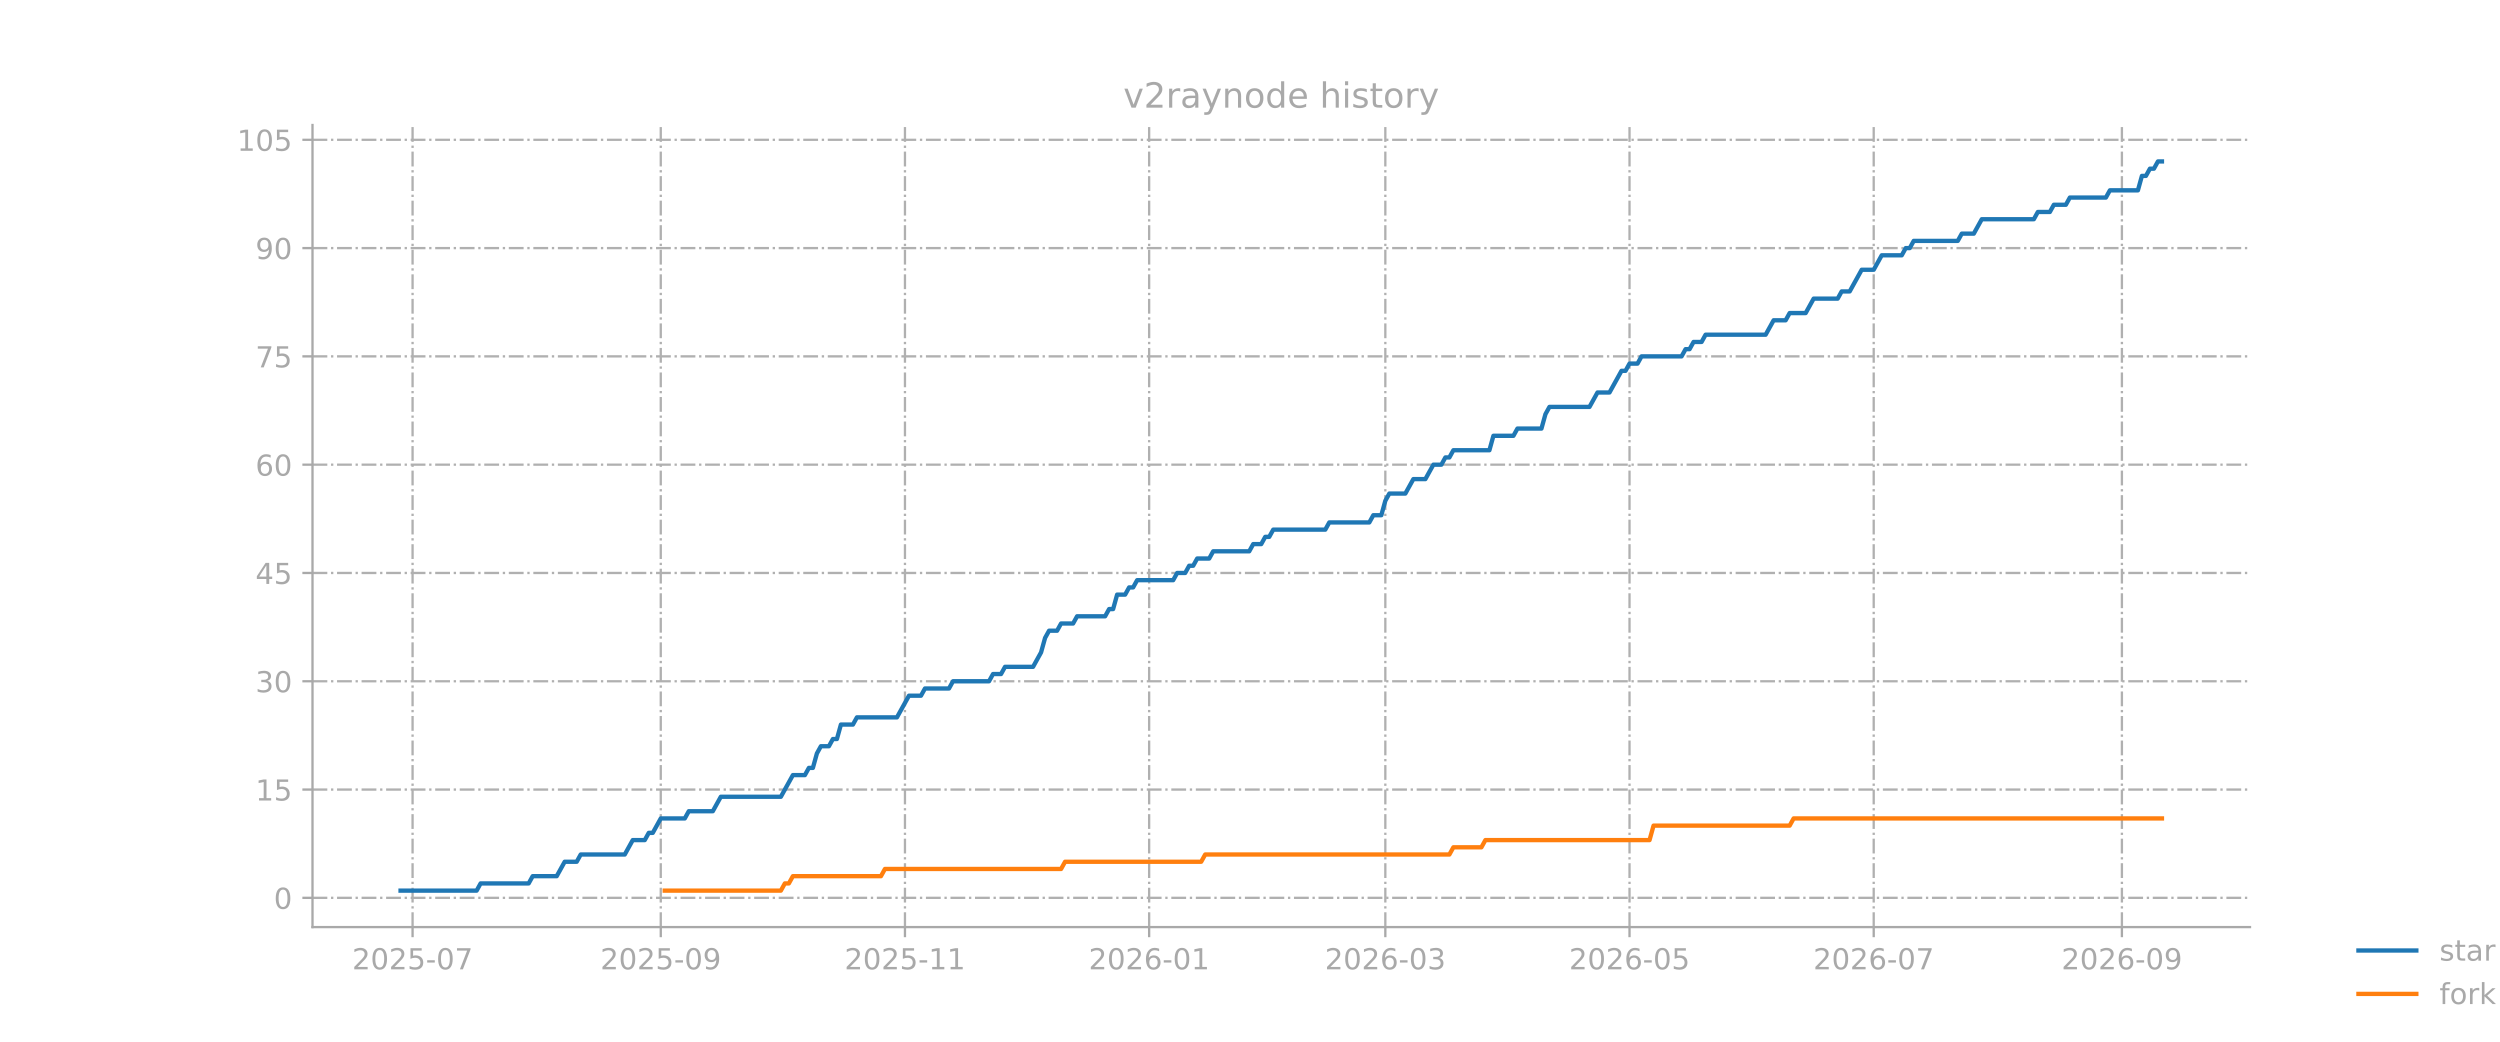
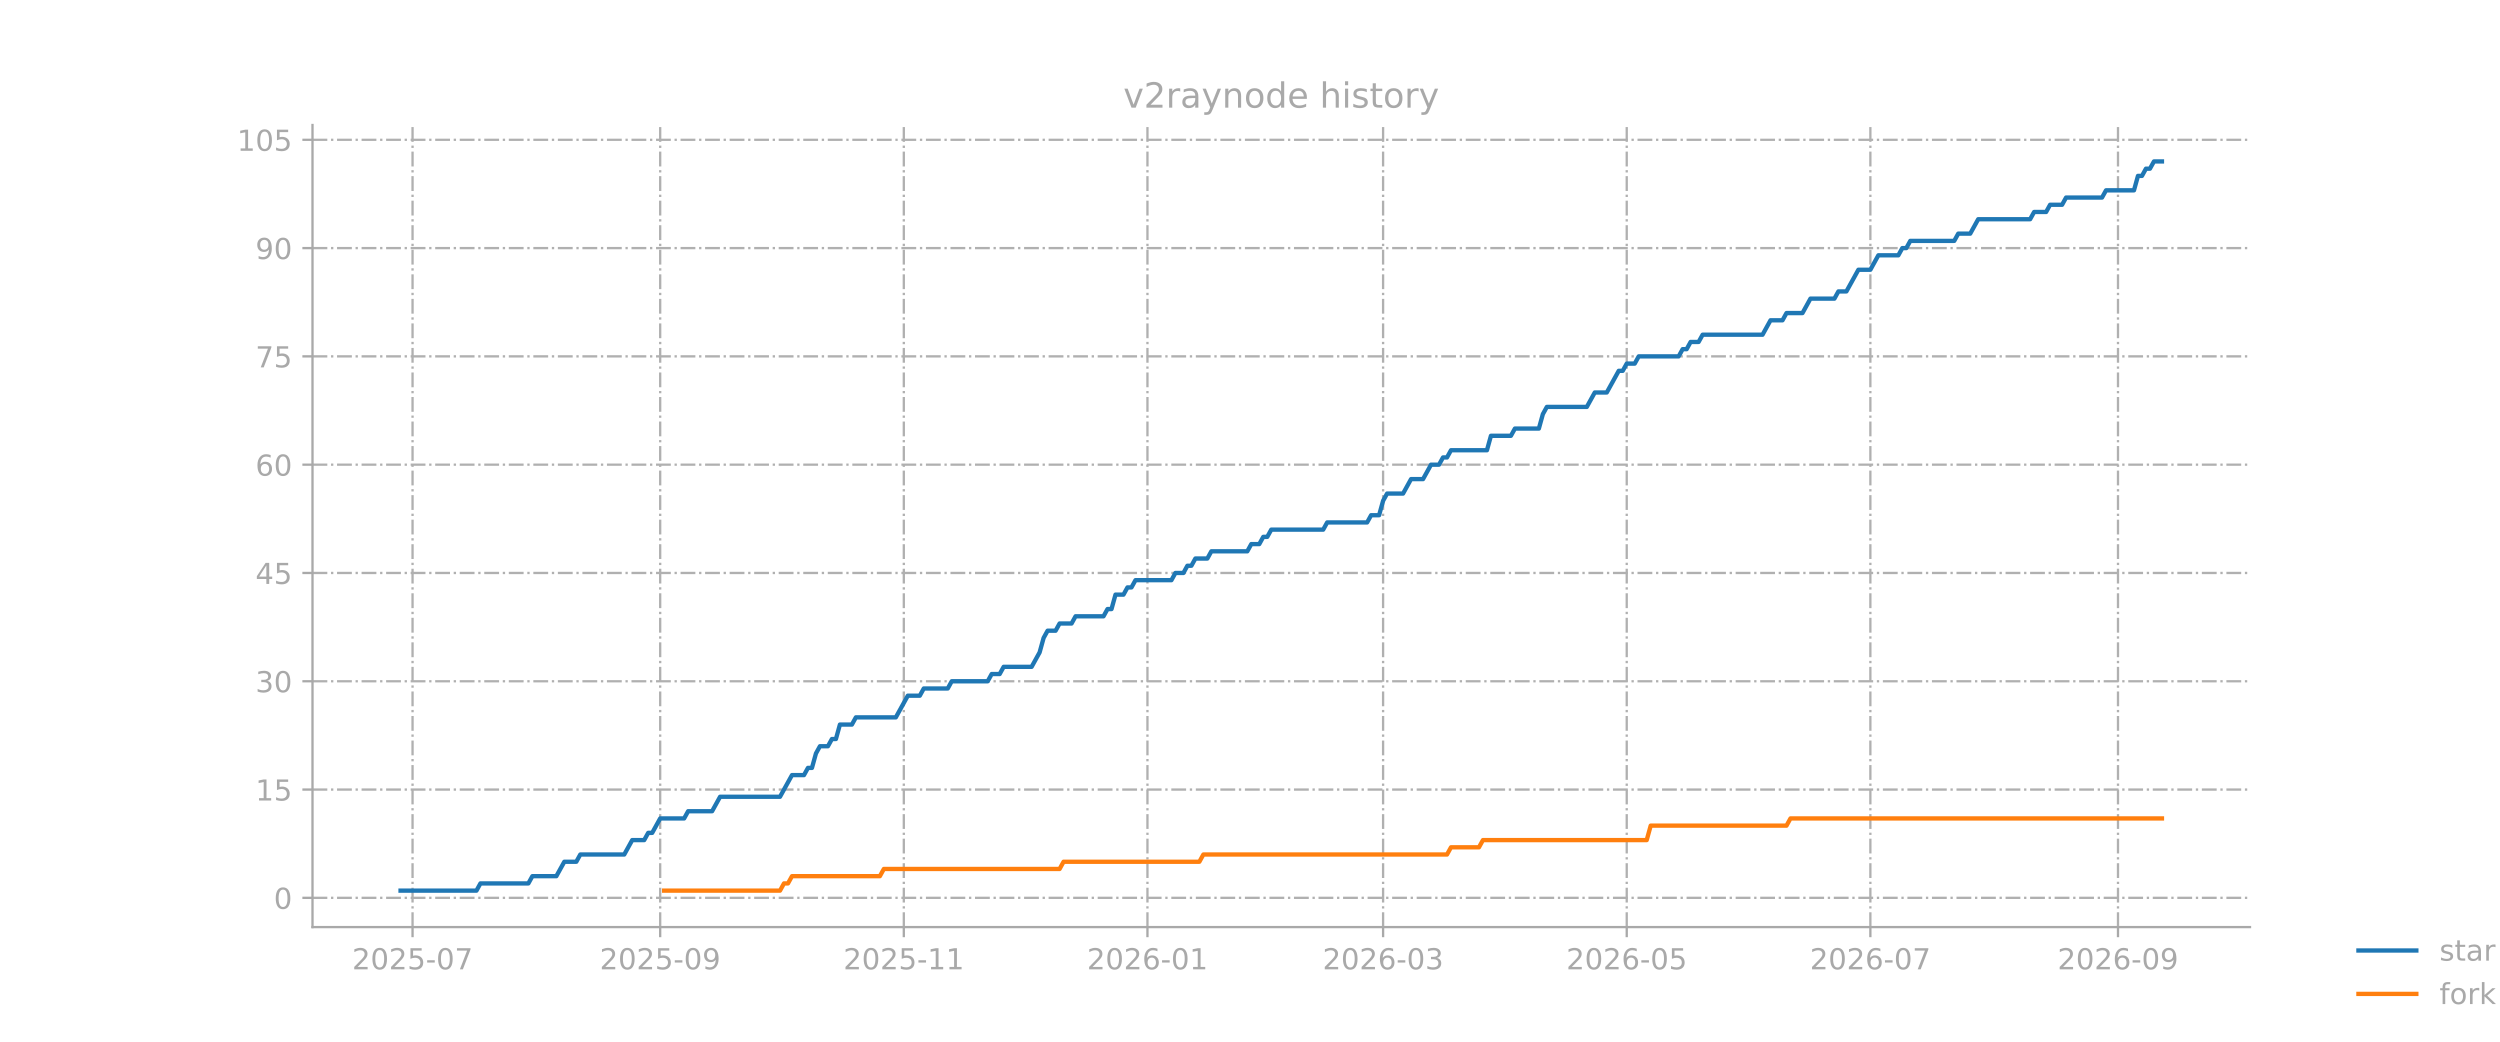
<svg xmlns="http://www.w3.org/2000/svg" xmlns:xlink="http://www.w3.org/1999/xlink" width="864pt" height="360pt" viewBox="0 0 864 360" version="1.1">
  <defs>
    <style type="text/css">*{stroke-linejoin: round; stroke-linecap: butt}</style>
  </defs>
  <g id="figure_1">
    <g id="patch_1">
      <path d="M 0 360  L 864 360  L 864 0  L 0 0  L 0 360  z " style="fill: none; opacity: 0" />
    </g>
    <g id="axes_1">
      <g id="patch_2">
        <path d="M 108 320.4  L 777.6 320.4  L 777.6 43.2  L 108 43.2  L 108 320.4  z " style="fill: none; opacity: 0" />
      </g>
      <g id="matplotlib.axis_1">
        <g id="xtick_1">
          <g id="line2d_1">
-             <path d="M 142.587 320.4  L 142.587 43.2  " clip-path="url(#pc10b653c17)" style="fill: none; stroke-dasharray: 5.12,1.28,0.8,1.28; stroke-dashoffset: 0; stroke: #b0b0b0; stroke-width: 0.8" />
+             <path d="M 142.577 320.4  L 142.577 43.2  " clip-path="url(#p6c5c23b898)" style="fill: none; stroke-dasharray: 5.12,1.28,0.8,1.28; stroke-dashoffset: 0; stroke: #b0b0b0; stroke-width: 0.8" />
          </g>
          <g id="line2d_2">
            <defs>
-               <path id="mf5ad385bb0" d="M 0 0  L 0 3.5  " style="stroke: #a9a9a9; stroke-width: 0.8" />
+               <path id="m74e8296908" d="M 0 0  L 0 3.5  " style="stroke: #a9a9a9; stroke-width: 0.8" />
            </defs>
            <g>
-               <use xlink:href="#mf5ad385bb0" x="142.587" y="320.4" style="fill: #a9a9a9; stroke: #a9a9a9; stroke-width: 0.8" />
+               <use xlink:href="#m74e8296908" x="142.577" y="320.4" style="fill: #a9a9a9; stroke: #a9a9a9; stroke-width: 0.8" />
            </g>
          </g>
          <g id="text_1">
-             <g style="fill: #a9a9a9" transform="translate(121.6954 334.9977) scale(0.1 -0.1)">
+             <g style="fill: #a9a9a9" transform="translate(121.686 334.9977) scale(0.1 -0.1)">
              <defs>
                <path id="DejaVuSans-15" d="M 1228 531  L 3431 531  L 3431 0  L 469 0  L 469 531  Q 828 903 1448 1529  Q 2069 2156 2228 2338  Q 2531 2678 2651 2914  Q 2772 3150 2772 3378  Q 2772 3750 2511 3984  Q 2250 4219 1831 4219  Q 1534 4219 1204 4116  Q 875 4013 500 3803  L 500 4441  Q 881 4594 1212 4672  Q 1544 4750 1819 4750  Q 2544 4750 2975 4387  Q 3406 4025 3406 3419  Q 3406 3131 3298 2873  Q 3191 2616 2906 2266  Q 2828 2175 2409 1742  Q 1991 1309 1228 531  z " transform="scale(0.015625)" />
                <path id="DejaVuSans-13" d="M 2034 4250  Q 1547 4250 1301 3770  Q 1056 3291 1056 2328  Q 1056 1369 1301 889  Q 1547 409 2034 409  Q 2525 409 2770 889  Q 3016 1369 3016 2328  Q 3016 3291 2770 3770  Q 2525 4250 2034 4250  z M 2034 4750  Q 2819 4750 3233 4129  Q 3647 3509 3647 2328  Q 3647 1150 3233 529  Q 2819 -91 2034 -91  Q 1250 -91 836 529  Q 422 1150 422 2328  Q 422 3509 836 4129  Q 1250 4750 2034 4750  z " transform="scale(0.015625)" />
                <path id="DejaVuSans-18" d="M 691 4666  L 3169 4666  L 3169 4134  L 1269 4134  L 1269 2991  Q 1406 3038 1543 3061  Q 1681 3084 1819 3084  Q 2600 3084 3056 2656  Q 3513 2228 3513 1497  Q 3513 744 3044 326  Q 2575 -91 1722 -91  Q 1428 -91 1123 -41  Q 819 9 494 109  L 494 744  Q 775 591 1075 516  Q 1375 441 1709 441  Q 2250 441 2565 725  Q 2881 1009 2881 1497  Q 2881 1984 2565 2268  Q 2250 2553 1709 2553  Q 1456 2553 1204 2497  Q 953 2441 691 2322  L 691 4666  z " transform="scale(0.015625)" />
                <path id="DejaVuSans-10" d="M 313 2009  L 1997 2009  L 1997 1497  L 313 1497  L 313 2009  z " transform="scale(0.015625)" />
                <path id="DejaVuSans-1a" d="M 525 4666  L 3525 4666  L 3525 4397  L 1831 0  L 1172 0  L 2766 4134  L 525 4134  L 525 4666  z " transform="scale(0.015625)" />
              </defs>
              <use xlink:href="#DejaVuSans-15" />
              <use xlink:href="#DejaVuSans-13" transform="translate(63.625 0)" />
              <use xlink:href="#DejaVuSans-15" transform="translate(127.25 0)" />
              <use xlink:href="#DejaVuSans-18" transform="translate(190.875 0)" />
              <use xlink:href="#DejaVuSans-10" transform="translate(254.5 0)" />
              <use xlink:href="#DejaVuSans-13" transform="translate(290.5781 0)" />
              <use xlink:href="#DejaVuSans-1a" transform="translate(354.2031 0)" />
            </g>
          </g>
        </g>
        <g id="xtick_2">
          <g id="line2d_3">
-             <path d="M 228.362 320.4  L 228.362 43.2  " clip-path="url(#pc10b653c17)" style="fill: none; stroke-dasharray: 5.12,1.28,0.8,1.28; stroke-dashoffset: 0; stroke: #b0b0b0; stroke-width: 0.8" />
+             <path d="M 228.158 320.4  L 228.158 43.2  " clip-path="url(#p6c5c23b898)" style="fill: none; stroke-dasharray: 5.12,1.28,0.8,1.28; stroke-dashoffset: 0; stroke: #b0b0b0; stroke-width: 0.8" />
          </g>
          <g id="line2d_4">
            <g>
-               <use xlink:href="#mf5ad385bb0" x="228.362" y="320.4" style="fill: #a9a9a9; stroke: #a9a9a9; stroke-width: 0.8" />
+               <use xlink:href="#m74e8296908" x="228.158" y="320.4" style="fill: #a9a9a9; stroke: #a9a9a9; stroke-width: 0.8" />
            </g>
          </g>
          <g id="text_2">
-             <g style="fill: #a9a9a9" transform="translate(207.4706 334.9977) scale(0.1 -0.1)">
+             <g style="fill: #a9a9a9" transform="translate(207.2667 334.9977) scale(0.1 -0.1)">
              <defs>
                <path id="DejaVuSans-1c" d="M 703 97  L 703 672  Q 941 559 1184 500  Q 1428 441 1663 441  Q 2288 441 2617 861  Q 2947 1281 2994 2138  Q 2813 1869 2534 1725  Q 2256 1581 1919 1581  Q 1219 1581 811 2004  Q 403 2428 403 3163  Q 403 3881 828 4315  Q 1253 4750 1959 4750  Q 2769 4750 3195 4129  Q 3622 3509 3622 2328  Q 3622 1225 3098 567  Q 2575 -91 1691 -91  Q 1453 -91 1209 -44  Q 966 3 703 97  z M 1959 2075  Q 2384 2075 2632 2365  Q 2881 2656 2881 3163  Q 2881 3666 2632 3958  Q 2384 4250 1959 4250  Q 1534 4250 1286 3958  Q 1038 3666 1038 3163  Q 1038 2656 1286 2365  Q 1534 2075 1959 2075  z " transform="scale(0.015625)" />
              </defs>
              <use xlink:href="#DejaVuSans-15" />
              <use xlink:href="#DejaVuSans-13" transform="translate(63.625 0)" />
              <use xlink:href="#DejaVuSans-15" transform="translate(127.25 0)" />
              <use xlink:href="#DejaVuSans-18" transform="translate(190.875 0)" />
              <use xlink:href="#DejaVuSans-10" transform="translate(254.5 0)" />
              <use xlink:href="#DejaVuSans-13" transform="translate(290.5781 0)" />
              <use xlink:href="#DejaVuSans-1c" transform="translate(354.2031 0)" />
            </g>
          </g>
        </g>
        <g id="xtick_3">
          <g id="line2d_5">
-             <path d="M 312.754 320.4  L 312.754 43.2  " clip-path="url(#pc10b653c17)" style="fill: none; stroke-dasharray: 5.12,1.28,0.8,1.28; stroke-dashoffset: 0; stroke: #b0b0b0; stroke-width: 0.8" />
+             <path d="M 312.358 320.4  L 312.358 43.2  " clip-path="url(#p6c5c23b898)" style="fill: none; stroke-dasharray: 5.12,1.28,0.8,1.28; stroke-dashoffset: 0; stroke: #b0b0b0; stroke-width: 0.8" />
          </g>
          <g id="line2d_6">
            <g>
-               <use xlink:href="#mf5ad385bb0" x="312.754" y="320.4" style="fill: #a9a9a9; stroke: #a9a9a9; stroke-width: 0.8" />
+               <use xlink:href="#m74e8296908" x="312.358" y="320.4" style="fill: #a9a9a9; stroke: #a9a9a9; stroke-width: 0.8" />
            </g>
          </g>
          <g id="text_3">
-             <g style="fill: #a9a9a9" transform="translate(291.8623 334.9977) scale(0.1 -0.1)">
+             <g style="fill: #a9a9a9" transform="translate(291.467 334.9977) scale(0.1 -0.1)">
              <defs>
                <path id="DejaVuSans-14" d="M 794 531  L 1825 531  L 1825 4091  L 703 3866  L 703 4441  L 1819 4666  L 2450 4666  L 2450 531  L 3481 531  L 3481 0  L 794 0  L 794 531  z " transform="scale(0.015625)" />
              </defs>
              <use xlink:href="#DejaVuSans-15" />
              <use xlink:href="#DejaVuSans-13" transform="translate(63.625 0)" />
              <use xlink:href="#DejaVuSans-15" transform="translate(127.25 0)" />
              <use xlink:href="#DejaVuSans-18" transform="translate(190.875 0)" />
              <use xlink:href="#DejaVuSans-10" transform="translate(254.5 0)" />
              <use xlink:href="#DejaVuSans-14" transform="translate(290.5781 0)" />
              <use xlink:href="#DejaVuSans-14" transform="translate(354.2031 0)" />
            </g>
          </g>
        </g>
        <g id="xtick_4">
          <g id="line2d_7">
-             <path d="M 397.145 320.4  L 397.145 43.2  " clip-path="url(#pc10b653c17)" style="fill: none; stroke-dasharray: 5.12,1.28,0.8,1.28; stroke-dashoffset: 0; stroke: #b0b0b0; stroke-width: 0.8" />
+             <path d="M 396.559 320.4  L 396.559 43.2  " clip-path="url(#p6c5c23b898)" style="fill: none; stroke-dasharray: 5.12,1.28,0.8,1.28; stroke-dashoffset: 0; stroke: #b0b0b0; stroke-width: 0.8" />
          </g>
          <g id="line2d_8">
            <g>
-               <use xlink:href="#mf5ad385bb0" x="397.145" y="320.4" style="fill: #a9a9a9; stroke: #a9a9a9; stroke-width: 0.8" />
+               <use xlink:href="#m74e8296908" x="396.559" y="320.4" style="fill: #a9a9a9; stroke: #a9a9a9; stroke-width: 0.8" />
            </g>
          </g>
          <g id="text_4">
-             <g style="fill: #a9a9a9" transform="translate(376.254 334.9977) scale(0.1 -0.1)">
+             <g style="fill: #a9a9a9" transform="translate(375.6674 334.9977) scale(0.1 -0.1)">
              <defs>
                <path id="DejaVuSans-19" d="M 2113 2584  Q 1688 2584 1439 2293  Q 1191 2003 1191 1497  Q 1191 994 1439 701  Q 1688 409 2113 409  Q 2538 409 2786 701  Q 3034 994 3034 1497  Q 3034 2003 2786 2293  Q 2538 2584 2113 2584  z M 3366 4563  L 3366 3988  Q 3128 4100 2886 4159  Q 2644 4219 2406 4219  Q 1781 4219 1451 3797  Q 1122 3375 1075 2522  Q 1259 2794 1537 2939  Q 1816 3084 2150 3084  Q 2853 3084 3261 2657  Q 3669 2231 3669 1497  Q 3669 778 3244 343  Q 2819 -91 2113 -91  Q 1303 -91 875 529  Q 447 1150 447 2328  Q 447 3434 972 4092  Q 1497 4750 2381 4750  Q 2619 4750 2861 4703  Q 3103 4656 3366 4563  z " transform="scale(0.015625)" />
              </defs>
              <use xlink:href="#DejaVuSans-15" />
              <use xlink:href="#DejaVuSans-13" transform="translate(63.625 0)" />
              <use xlink:href="#DejaVuSans-15" transform="translate(127.25 0)" />
              <use xlink:href="#DejaVuSans-19" transform="translate(190.875 0)" />
              <use xlink:href="#DejaVuSans-10" transform="translate(254.5 0)" />
              <use xlink:href="#DejaVuSans-13" transform="translate(290.5781 0)" />
              <use xlink:href="#DejaVuSans-14" transform="translate(354.2031 0)" />
            </g>
          </g>
        </g>
        <g id="xtick_5">
          <g id="line2d_9">
-             <path d="M 478.77 320.4  L 478.77 43.2  " clip-path="url(#pc10b653c17)" style="fill: none; stroke-dasharray: 5.12,1.28,0.8,1.28; stroke-dashoffset: 0; stroke: #b0b0b0; stroke-width: 0.8" />
+             <path d="M 477.999 320.4  L 477.999 43.2  " clip-path="url(#p6c5c23b898)" style="fill: none; stroke-dasharray: 5.12,1.28,0.8,1.28; stroke-dashoffset: 0; stroke: #b0b0b0; stroke-width: 0.8" />
          </g>
          <g id="line2d_10">
            <g>
-               <use xlink:href="#mf5ad385bb0" x="478.77" y="320.4" style="fill: #a9a9a9; stroke: #a9a9a9; stroke-width: 0.8" />
+               <use xlink:href="#m74e8296908" x="477.999" y="320.4" style="fill: #a9a9a9; stroke: #a9a9a9; stroke-width: 0.8" />
            </g>
          </g>
          <g id="text_5">
-             <g style="fill: #a9a9a9" transform="translate(457.8788 334.9977) scale(0.1 -0.1)">
+             <g style="fill: #a9a9a9" transform="translate(457.1071 334.9977) scale(0.1 -0.1)">
              <defs>
                <path id="DejaVuSans-16" d="M 2597 2516  Q 3050 2419 3304 2112  Q 3559 1806 3559 1356  Q 3559 666 3084 287  Q 2609 -91 1734 -91  Q 1441 -91 1130 -33  Q 819 25 488 141  L 488 750  Q 750 597 1062 519  Q 1375 441 1716 441  Q 2309 441 2620 675  Q 2931 909 2931 1356  Q 2931 1769 2642 2001  Q 2353 2234 1838 2234  L 1294 2234  L 1294 2753  L 1863 2753  Q 2328 2753 2575 2939  Q 2822 3125 2822 3475  Q 2822 3834 2567 4026  Q 2313 4219 1838 4219  Q 1578 4219 1281 4162  Q 984 4106 628 3988  L 628 4550  Q 988 4650 1302 4700  Q 1616 4750 1894 4750  Q 2613 4750 3031 4423  Q 3450 4097 3450 3541  Q 3450 3153 3228 2886  Q 3006 2619 2597 2516  z " transform="scale(0.015625)" />
              </defs>
              <use xlink:href="#DejaVuSans-15" />
              <use xlink:href="#DejaVuSans-13" transform="translate(63.625 0)" />
              <use xlink:href="#DejaVuSans-15" transform="translate(127.25 0)" />
              <use xlink:href="#DejaVuSans-19" transform="translate(190.875 0)" />
              <use xlink:href="#DejaVuSans-10" transform="translate(254.5 0)" />
              <use xlink:href="#DejaVuSans-13" transform="translate(290.5781 0)" />
              <use xlink:href="#DejaVuSans-16" transform="translate(354.2031 0)" />
            </g>
          </g>
        </g>
        <g id="xtick_6">
          <g id="line2d_11">
-             <path d="M 563.162 320.4  L 563.162 43.2  " clip-path="url(#pc10b653c17)" style="fill: none; stroke-dasharray: 5.12,1.28,0.8,1.28; stroke-dashoffset: 0; stroke: #b0b0b0; stroke-width: 0.8" />
+             <path d="M 562.199 320.4  L 562.199 43.2  " clip-path="url(#p6c5c23b898)" style="fill: none; stroke-dasharray: 5.12,1.28,0.8,1.28; stroke-dashoffset: 0; stroke: #b0b0b0; stroke-width: 0.8" />
          </g>
          <g id="line2d_12">
            <g>
-               <use xlink:href="#mf5ad385bb0" x="563.162" y="320.4" style="fill: #a9a9a9; stroke: #a9a9a9; stroke-width: 0.8" />
+               <use xlink:href="#m74e8296908" x="562.199" y="320.4" style="fill: #a9a9a9; stroke: #a9a9a9; stroke-width: 0.8" />
            </g>
          </g>
          <g id="text_6">
-             <g style="fill: #a9a9a9" transform="translate(542.2706 334.9977) scale(0.1 -0.1)">
+             <g style="fill: #a9a9a9" transform="translate(541.3075 334.9977) scale(0.1 -0.1)">
              <use xlink:href="#DejaVuSans-15" />
              <use xlink:href="#DejaVuSans-13" transform="translate(63.625 0)" />
              <use xlink:href="#DejaVuSans-15" transform="translate(127.25 0)" />
              <use xlink:href="#DejaVuSans-19" transform="translate(190.875 0)" />
              <use xlink:href="#DejaVuSans-10" transform="translate(254.5 0)" />
              <use xlink:href="#DejaVuSans-13" transform="translate(290.5781 0)" />
              <use xlink:href="#DejaVuSans-18" transform="translate(354.2031 0)" />
            </g>
          </g>
        </g>
        <g id="xtick_7">
          <g id="line2d_13">
-             <path d="M 647.554 320.4  L 647.554 43.2  " clip-path="url(#pc10b653c17)" style="fill: none; stroke-dasharray: 5.12,1.28,0.8,1.28; stroke-dashoffset: 0; stroke: #b0b0b0; stroke-width: 0.8" />
+             <path d="M 646.399 320.4  L 646.399 43.2  " clip-path="url(#p6c5c23b898)" style="fill: none; stroke-dasharray: 5.12,1.28,0.8,1.28; stroke-dashoffset: 0; stroke: #b0b0b0; stroke-width: 0.8" />
          </g>
          <g id="line2d_14">
            <g>
-               <use xlink:href="#mf5ad385bb0" x="647.554" y="320.4" style="fill: #a9a9a9; stroke: #a9a9a9; stroke-width: 0.8" />
+               <use xlink:href="#m74e8296908" x="646.399" y="320.4" style="fill: #a9a9a9; stroke: #a9a9a9; stroke-width: 0.8" />
            </g>
          </g>
          <g id="text_7">
-             <g style="fill: #a9a9a9" transform="translate(626.6623 334.9977) scale(0.1 -0.1)">
+             <g style="fill: #a9a9a9" transform="translate(625.5079 334.9977) scale(0.1 -0.1)">
              <use xlink:href="#DejaVuSans-15" />
              <use xlink:href="#DejaVuSans-13" transform="translate(63.625 0)" />
              <use xlink:href="#DejaVuSans-15" transform="translate(127.25 0)" />
              <use xlink:href="#DejaVuSans-19" transform="translate(190.875 0)" />
              <use xlink:href="#DejaVuSans-10" transform="translate(254.5 0)" />
              <use xlink:href="#DejaVuSans-13" transform="translate(290.5781 0)" />
              <use xlink:href="#DejaVuSans-1a" transform="translate(354.2031 0)" />
            </g>
          </g>
        </g>
        <g id="xtick_8">
          <g id="line2d_15">
-             <path d="M 733.329 320.4  L 733.329 43.2  " clip-path="url(#pc10b653c17)" style="fill: none; stroke-dasharray: 5.12,1.28,0.8,1.28; stroke-dashoffset: 0; stroke: #b0b0b0; stroke-width: 0.8" />
+             <path d="M 731.98 320.4  L 731.98 43.2  " clip-path="url(#p6c5c23b898)" style="fill: none; stroke-dasharray: 5.12,1.28,0.8,1.28; stroke-dashoffset: 0; stroke: #b0b0b0; stroke-width: 0.8" />
          </g>
          <g id="line2d_16">
            <g>
-               <use xlink:href="#mf5ad385bb0" x="733.329" y="320.4" style="fill: #a9a9a9; stroke: #a9a9a9; stroke-width: 0.8" />
+               <use xlink:href="#m74e8296908" x="731.98" y="320.4" style="fill: #a9a9a9; stroke: #a9a9a9; stroke-width: 0.8" />
            </g>
          </g>
          <g id="text_8">
-             <g style="fill: #a9a9a9" transform="translate(712.4375 334.9977) scale(0.1 -0.1)">
+             <g style="fill: #a9a9a9" transform="translate(711.0886 334.9977) scale(0.1 -0.1)">
              <use xlink:href="#DejaVuSans-15" />
              <use xlink:href="#DejaVuSans-13" transform="translate(63.625 0)" />
              <use xlink:href="#DejaVuSans-15" transform="translate(127.25 0)" />
              <use xlink:href="#DejaVuSans-19" transform="translate(190.875 0)" />
              <use xlink:href="#DejaVuSans-10" transform="translate(254.5 0)" />
              <use xlink:href="#DejaVuSans-13" transform="translate(290.5781 0)" />
              <use xlink:href="#DejaVuSans-1c" transform="translate(354.2031 0)" />
            </g>
          </g>
        </g>
      </g>
      <g id="matplotlib.axis_2">
        <g id="ytick_1">
          <g id="line2d_17">
-             <path d="M 108 310.295  L 777.6 310.295  " clip-path="url(#pc10b653c17)" style="fill: none; stroke-dasharray: 5.12,1.28,0.8,1.28; stroke-dashoffset: 0; stroke: #b0b0b0; stroke-width: 0.8" />
+             <path d="M 108 310.295  L 777.6 310.295  " clip-path="url(#p6c5c23b898)" style="fill: none; stroke-dasharray: 5.12,1.28,0.8,1.28; stroke-dashoffset: 0; stroke: #b0b0b0; stroke-width: 0.8" />
          </g>
          <g id="line2d_18">
            <defs>
-               <path id="m9adb79d96c" d="M 0 0  L -3.5 0  " style="stroke: #a9a9a9; stroke-width: 0.8" />
+               <path id="me47995dd4f" d="M 0 0  L -3.5 0  " style="stroke: #a9a9a9; stroke-width: 0.8" />
            </defs>
            <g>
-               <use xlink:href="#m9adb79d96c" x="108" y="310.295" style="fill: #a9a9a9; stroke: #a9a9a9; stroke-width: 0.8" />
+               <use xlink:href="#me47995dd4f" x="108" y="310.295" style="fill: #a9a9a9; stroke: #a9a9a9; stroke-width: 0.8" />
            </g>
          </g>
          <g id="text_9">
            <g style="fill: #a9a9a9" transform="translate(94.6375 314.0939) scale(0.1 -0.1)">
              <use xlink:href="#DejaVuSans-13" />
            </g>
          </g>
        </g>
        <g id="ytick_2">
          <g id="line2d_19">
-             <path d="M 108 272.869  L 777.6 272.869  " clip-path="url(#pc10b653c17)" style="fill: none; stroke-dasharray: 5.12,1.28,0.8,1.28; stroke-dashoffset: 0; stroke: #b0b0b0; stroke-width: 0.8" />
+             <path d="M 108 272.869  L 777.6 272.869  " clip-path="url(#p6c5c23b898)" style="fill: none; stroke-dasharray: 5.12,1.28,0.8,1.28; stroke-dashoffset: 0; stroke: #b0b0b0; stroke-width: 0.8" />
          </g>
          <g id="line2d_20">
            <g>
-               <use xlink:href="#m9adb79d96c" x="108" y="272.869" style="fill: #a9a9a9; stroke: #a9a9a9; stroke-width: 0.8" />
+               <use xlink:href="#me47995dd4f" x="108" y="272.869" style="fill: #a9a9a9; stroke: #a9a9a9; stroke-width: 0.8" />
            </g>
          </g>
          <g id="text_10">
            <g style="fill: #a9a9a9" transform="translate(88.275 276.6681) scale(0.1 -0.1)">
              <use xlink:href="#DejaVuSans-14" />
              <use xlink:href="#DejaVuSans-18" transform="translate(63.625 0)" />
            </g>
          </g>
        </g>
        <g id="ytick_3">
          <g id="line2d_21">
-             <path d="M 108 235.444  L 777.6 235.444  " clip-path="url(#pc10b653c17)" style="fill: none; stroke-dasharray: 5.12,1.28,0.8,1.28; stroke-dashoffset: 0; stroke: #b0b0b0; stroke-width: 0.8" />
+             <path d="M 108 235.444  L 777.6 235.444  " clip-path="url(#p6c5c23b898)" style="fill: none; stroke-dasharray: 5.12,1.28,0.8,1.28; stroke-dashoffset: 0; stroke: #b0b0b0; stroke-width: 0.8" />
          </g>
          <g id="line2d_22">
            <g>
-               <use xlink:href="#m9adb79d96c" x="108" y="235.444" style="fill: #a9a9a9; stroke: #a9a9a9; stroke-width: 0.8" />
+               <use xlink:href="#me47995dd4f" x="108" y="235.444" style="fill: #a9a9a9; stroke: #a9a9a9; stroke-width: 0.8" />
            </g>
          </g>
          <g id="text_11">
            <g style="fill: #a9a9a9" transform="translate(88.275 239.2424) scale(0.1 -0.1)">
              <use xlink:href="#DejaVuSans-16" />
              <use xlink:href="#DejaVuSans-13" transform="translate(63.625 0)" />
            </g>
          </g>
        </g>
        <g id="ytick_4">
          <g id="line2d_23">
-             <path d="M 108 198.018  L 777.6 198.018  " clip-path="url(#pc10b653c17)" style="fill: none; stroke-dasharray: 5.12,1.28,0.8,1.28; stroke-dashoffset: 0; stroke: #b0b0b0; stroke-width: 0.8" />
+             <path d="M 108 198.018  L 777.6 198.018  " clip-path="url(#p6c5c23b898)" style="fill: none; stroke-dasharray: 5.12,1.28,0.8,1.28; stroke-dashoffset: 0; stroke: #b0b0b0; stroke-width: 0.8" />
          </g>
          <g id="line2d_24">
            <g>
-               <use xlink:href="#m9adb79d96c" x="108" y="198.018" style="fill: #a9a9a9; stroke: #a9a9a9; stroke-width: 0.8" />
+               <use xlink:href="#me47995dd4f" x="108" y="198.018" style="fill: #a9a9a9; stroke: #a9a9a9; stroke-width: 0.8" />
            </g>
          </g>
          <g id="text_12">
            <g style="fill: #a9a9a9" transform="translate(88.275 201.8167) scale(0.1 -0.1)">
              <defs>
                <path id="DejaVuSans-17" d="M 2419 4116  L 825 1625  L 2419 1625  L 2419 4116  z M 2253 4666  L 3047 4666  L 3047 1625  L 3713 1625  L 3713 1100  L 3047 1100  L 3047 0  L 2419 0  L 2419 1100  L 313 1100  L 313 1709  L 2253 4666  z " transform="scale(0.015625)" />
              </defs>
              <use xlink:href="#DejaVuSans-17" />
              <use xlink:href="#DejaVuSans-18" transform="translate(63.625 0)" />
            </g>
          </g>
        </g>
        <g id="ytick_5">
          <g id="line2d_25">
-             <path d="M 108 160.592  L 777.6 160.592  " clip-path="url(#pc10b653c17)" style="fill: none; stroke-dasharray: 5.12,1.28,0.8,1.28; stroke-dashoffset: 0; stroke: #b0b0b0; stroke-width: 0.8" />
+             <path d="M 108 160.592  L 777.6 160.592  " clip-path="url(#p6c5c23b898)" style="fill: none; stroke-dasharray: 5.12,1.28,0.8,1.28; stroke-dashoffset: 0; stroke: #b0b0b0; stroke-width: 0.8" />
          </g>
          <g id="line2d_26">
            <g>
-               <use xlink:href="#m9adb79d96c" x="108" y="160.592" style="fill: #a9a9a9; stroke: #a9a9a9; stroke-width: 0.8" />
+               <use xlink:href="#me47995dd4f" x="108" y="160.592" style="fill: #a9a9a9; stroke: #a9a9a9; stroke-width: 0.8" />
            </g>
          </g>
          <g id="text_13">
            <g style="fill: #a9a9a9" transform="translate(88.275 164.3909) scale(0.1 -0.1)">
              <use xlink:href="#DejaVuSans-19" />
              <use xlink:href="#DejaVuSans-13" transform="translate(63.625 0)" />
            </g>
          </g>
        </g>
        <g id="ytick_6">
          <g id="line2d_27">
-             <path d="M 108 123.166  L 777.6 123.166  " clip-path="url(#pc10b653c17)" style="fill: none; stroke-dasharray: 5.12,1.28,0.8,1.28; stroke-dashoffset: 0; stroke: #b0b0b0; stroke-width: 0.8" />
+             <path d="M 108 123.166  L 777.6 123.166  " clip-path="url(#p6c5c23b898)" style="fill: none; stroke-dasharray: 5.12,1.28,0.8,1.28; stroke-dashoffset: 0; stroke: #b0b0b0; stroke-width: 0.8" />
          </g>
          <g id="line2d_28">
            <g>
-               <use xlink:href="#m9adb79d96c" x="108" y="123.166" style="fill: #a9a9a9; stroke: #a9a9a9; stroke-width: 0.8" />
+               <use xlink:href="#me47995dd4f" x="108" y="123.166" style="fill: #a9a9a9; stroke: #a9a9a9; stroke-width: 0.8" />
            </g>
          </g>
          <g id="text_14">
            <g style="fill: #a9a9a9" transform="translate(88.275 126.9652) scale(0.1 -0.1)">
              <use xlink:href="#DejaVuSans-1a" />
              <use xlink:href="#DejaVuSans-18" transform="translate(63.625 0)" />
            </g>
          </g>
        </g>
        <g id="ytick_7">
          <g id="line2d_29">
-             <path d="M 108 85.741  L 777.6 85.741  " clip-path="url(#pc10b653c17)" style="fill: none; stroke-dasharray: 5.12,1.28,0.8,1.28; stroke-dashoffset: 0; stroke: #b0b0b0; stroke-width: 0.8" />
+             <path d="M 108 85.741  L 777.6 85.741  " clip-path="url(#p6c5c23b898)" style="fill: none; stroke-dasharray: 5.12,1.28,0.8,1.28; stroke-dashoffset: 0; stroke: #b0b0b0; stroke-width: 0.8" />
          </g>
          <g id="line2d_30">
            <g>
-               <use xlink:href="#m9adb79d96c" x="108" y="85.741" style="fill: #a9a9a9; stroke: #a9a9a9; stroke-width: 0.8" />
+               <use xlink:href="#me47995dd4f" x="108" y="85.741" style="fill: #a9a9a9; stroke: #a9a9a9; stroke-width: 0.8" />
            </g>
          </g>
          <g id="text_15">
            <g style="fill: #a9a9a9" transform="translate(88.275 89.53942) scale(0.1 -0.1)">
              <use xlink:href="#DejaVuSans-1c" />
              <use xlink:href="#DejaVuSans-13" transform="translate(63.625 0)" />
            </g>
          </g>
        </g>
        <g id="ytick_8">
          <g id="line2d_31">
-             <path d="M 108 48.315  L 777.6 48.315  " clip-path="url(#pc10b653c17)" style="fill: none; stroke-dasharray: 5.12,1.28,0.8,1.28; stroke-dashoffset: 0; stroke: #b0b0b0; stroke-width: 0.8" />
+             <path d="M 108 48.315  L 777.6 48.315  " clip-path="url(#p6c5c23b898)" style="fill: none; stroke-dasharray: 5.12,1.28,0.8,1.28; stroke-dashoffset: 0; stroke: #b0b0b0; stroke-width: 0.8" />
          </g>
          <g id="line2d_32">
            <g>
-               <use xlink:href="#m9adb79d96c" x="108" y="48.315" style="fill: #a9a9a9; stroke: #a9a9a9; stroke-width: 0.8" />
+               <use xlink:href="#me47995dd4f" x="108" y="48.315" style="fill: #a9a9a9; stroke: #a9a9a9; stroke-width: 0.8" />
            </g>
          </g>
          <g id="text_16">
            <g style="fill: #a9a9a9" transform="translate(81.9125 52.11368) scale(0.1 -0.1)">
              <use xlink:href="#DejaVuSans-14" />
              <use xlink:href="#DejaVuSans-13" transform="translate(63.625 0)" />
              <use xlink:href="#DejaVuSans-18" transform="translate(127.25 0)" />
            </g>
          </g>
        </g>
      </g>
      <g id="line2d_33">
-         <path d="M 138.436 307.8  L 164.722 307.8  L 166.106 305.305  L 182.707 305.305  L 184.091 302.81  L 192.392 302.81  L 195.159 297.82  L 199.309 297.82  L 200.693 295.325  L 215.911 295.325  L 218.678 290.335  L 222.828 290.335  L 224.212 287.84  L 225.595 287.84  L 228.362 282.85  L 236.663 282.85  L 238.046 280.354  L 246.347 280.354  L 249.114 275.364  L 269.866 275.364  L 274.017 267.879  L 278.167 267.879  L 279.55 265.384  L 280.934 265.384  L 282.317 260.394  L 283.701 257.899  L 286.468 257.899  L 287.851 255.404  L 289.235 255.404  L 290.618 250.414  L 294.769 250.414  L 296.152 247.919  L 309.987 247.919  L 314.137 240.434  L 318.288 240.434  L 319.671 237.939  L 327.972 237.939  L 329.355 235.444  L 341.807 235.444  L 343.19 232.949  L 345.957 232.949  L 347.34 230.453  L 357.025 230.453  L 359.792 225.463  L 361.175 220.473  L 362.559 217.978  L 365.326 217.978  L 366.709 215.483  L 370.86 215.483  L 372.243 212.988  L 381.927 212.988  L 383.311 210.493  L 384.694 210.493  L 386.078 205.503  L 388.845 205.503  L 390.228 203.008  L 391.612 203.008  L 392.995 200.513  L 405.446 200.513  L 406.83 198.018  L 409.597 198.018  L 410.98 195.523  L 412.364 195.523  L 413.747 193.028  L 417.898 193.028  L 419.281 190.533  L 431.732 190.533  L 433.116 188.038  L 435.883 188.038  L 437.266 185.543  L 438.65 185.543  L 440.033 183.048  L 458.018 183.048  L 459.402 180.552  L 473.236 180.552  L 474.62 178.057  L 477.387 178.057  L 478.77 173.067  L 480.154 170.572  L 485.688 170.572  L 488.455 165.582  L 492.605 165.582  L 495.372 160.592  L 498.139 160.592  L 499.522 158.097  L 500.906 158.097  L 502.289 155.602  L 514.74 155.602  L 516.124 150.612  L 523.041 150.612  L 524.425 148.117  L 532.726 148.117  L 534.109 143.127  L 535.493 140.632  L 549.327 140.632  L 552.094 135.642  L 556.245 135.642  L 560.395 128.156  L 561.779 128.156  L 563.162 125.661  L 565.929 125.661  L 567.312 123.166  L 581.147 123.166  L 582.531 120.671  L 583.914 120.671  L 585.298 118.176  L 588.064 118.176  L 589.448 115.681  L 610.2 115.681  L 612.967 110.691  L 617.117 110.691  L 618.501 108.196  L 624.035 108.196  L 626.802 103.206  L 635.102 103.206  L 636.486 100.711  L 639.253 100.711  L 643.403 93.226  L 647.554 93.226  L 650.321 88.236  L 657.238 88.236  L 658.621 85.741  L 660.005 85.741  L 661.388 83.246  L 676.607 83.246  L 677.99 80.75  L 682.14 80.75  L 684.907 75.76  L 702.893 75.76  L 704.276 73.265  L 708.426 73.265  L 709.81 70.77  L 713.96 70.77  L 715.344 68.275  L 727.795 68.275  L 729.179 65.78  L 738.863 65.78  L 740.246 60.79  L 741.63 60.79  L 743.013 58.295  L 744.397 58.295  L 745.78 55.8  L 747.164 55.8  L 747.164 55.8  " clip-path="url(#pc10b653c17)" style="fill: none; stroke: #1f77b4; stroke-width: 1.5; stroke-linecap: square" />
+         <path d="M 138.436 307.8  L 164.663 307.8  L 166.043 305.305  L 182.607 305.305  L 183.987 302.81  L 192.269 302.81  L 195.03 297.82  L 199.171 297.82  L 200.551 295.325  L 215.735 295.325  L 218.496 290.335  L 222.637 290.335  L 224.017 287.84  L 225.397 287.84  L 228.158 282.85  L 236.44 282.85  L 237.82 280.354  L 246.102 280.354  L 248.863 275.364  L 269.568 275.364  L 273.709 267.879  L 277.85 267.879  L 279.23 265.384  L 280.611 265.384  L 281.991 260.394  L 283.371 257.899  L 286.132 257.899  L 287.512 255.404  L 288.893 255.404  L 290.273 250.414  L 294.414 250.414  L 295.794 247.919  L 309.598 247.919  L 313.739 240.434  L 317.88 240.434  L 319.26 237.939  L 327.542 237.939  L 328.922 235.444  L 341.345 235.444  L 342.726 232.949  L 345.486 232.949  L 346.867 230.453  L 356.529 230.453  L 359.29 225.463  L 360.67 220.473  L 362.05 217.978  L 364.811 217.978  L 366.191 215.483  L 370.332 215.483  L 371.713 212.988  L 381.375 212.988  L 382.755 210.493  L 384.136 210.493  L 385.516 205.503  L 388.277 205.503  L 389.657 203.008  L 391.037 203.008  L 392.418 200.513  L 404.841 200.513  L 406.221 198.018  L 408.982 198.018  L 410.362 195.523  L 411.742 195.523  L 413.123 193.028  L 417.264 193.028  L 418.644 190.533  L 431.067 190.533  L 432.447 188.038  L 435.208 188.038  L 436.588 185.543  L 437.969 185.543  L 439.349 183.048  L 457.294 183.048  L 458.674 180.552  L 472.477 180.552  L 473.858 178.057  L 476.618 178.057  L 477.999 173.067  L 479.379 170.572  L 484.9 170.572  L 487.661 165.582  L 491.802 165.582  L 494.563 160.592  L 497.323 160.592  L 498.704 158.097  L 500.084 158.097  L 501.464 155.602  L 513.887 155.602  L 515.268 150.612  L 522.169 150.612  L 523.55 148.117  L 531.832 148.117  L 533.212 143.127  L 534.592 140.632  L 548.396 140.632  L 551.156 135.642  L 555.297 135.642  L 559.438 128.156  L 560.819 128.156  L 562.199 125.661  L 564.96 125.661  L 566.34 123.166  L 580.143 123.166  L 581.524 120.671  L 582.904 120.671  L 584.284 118.176  L 587.045 118.176  L 588.425 115.681  L 609.13 115.681  L 611.891 110.691  L 616.032 110.691  L 617.412 108.196  L 622.934 108.196  L 625.694 103.206  L 633.976 103.206  L 635.357 100.711  L 638.117 100.711  L 642.258 93.226  L 646.399 93.226  L 649.16 88.236  L 656.062 88.236  L 657.442 85.741  L 658.822 85.741  L 660.203 83.246  L 675.386 83.246  L 676.767 80.75  L 680.908 80.75  L 683.668 75.76  L 701.613 75.76  L 702.993 73.265  L 707.134 73.265  L 708.514 70.77  L 712.655 70.77  L 714.036 68.275  L 726.459 68.275  L 727.839 65.78  L 737.501 65.78  L 738.882 60.79  L 740.262 60.79  L 741.642 58.295  L 743.023 58.295  L 744.403 55.8  L 747.164 55.8  L 747.164 55.8  " clip-path="url(#p6c5c23b898)" style="fill: none; stroke: #1f77b4; stroke-width: 1.5; stroke-linecap: square" />
      </g>
      <g id="line2d_34">
-         <path d="M 229.745 307.8  L 269.866 307.8  L 271.25 305.305  L 272.633 305.305  L 274.017 302.81  L 304.453 302.81  L 305.836 300.315  L 366.709 300.315  L 368.093 297.82  L 415.131 297.82  L 416.514 295.325  L 500.906 295.325  L 502.289 292.83  L 511.974 292.83  L 513.357 290.335  L 570.079 290.335  L 571.463 285.345  L 618.501 285.345  L 619.884 282.85  L 747.164 282.85  L 747.164 282.85  " clip-path="url(#pc10b653c17)" style="fill: none; stroke: #ff7f0e; stroke-width: 1.5; stroke-linecap: square" />
+         <path d="M 229.538 307.8  L 269.568 307.8  L 270.948 305.305  L 272.329 305.305  L 273.709 302.81  L 304.076 302.81  L 305.457 300.315  L 366.191 300.315  L 367.572 297.82  L 414.503 297.82  L 415.883 295.325  L 500.084 295.325  L 501.464 292.83  L 511.127 292.83  L 512.507 290.335  L 569.101 290.335  L 570.481 285.345  L 617.412 285.345  L 618.793 282.85  L 747.164 282.85  L 747.164 282.85  " clip-path="url(#p6c5c23b898)" style="fill: none; stroke: #ff7f0e; stroke-width: 1.5; stroke-linecap: square" />
      </g>
      <g id="patch_3">
        <path d="M 108 320.4  L 108 43.2  " style="fill: none; stroke: #a9a9a9; stroke-width: 0.8; stroke-linejoin: miter; stroke-linecap: square" />
      </g>
      <g id="patch_4">
        <path d="M 777.6 320.4  L 777.6 43.2  " style="fill: none" />
      </g>
      <g id="patch_5">
        <path d="M 108 320.4  L 777.6 320.4  " style="fill: none; stroke: #a9a9a9; stroke-width: 0.8; stroke-linejoin: miter; stroke-linecap: square" />
      </g>
      <g id="patch_6">
        <path d="M 108 43.2  L 777.6 43.2  " style="fill: none" />
      </g>
      <g id="text_17">
        <g style="fill: #a9a9a9" transform="translate(388.2188 37.2) scale(0.12 -0.12)">
          <defs>
            <path id="DejaVuSans-59" d="M 191 3500  L 800 3500  L 1894 563  L 2988 3500  L 3597 3500  L 2284 0  L 1503 0  L 191 3500  z " transform="scale(0.015625)" />
            <path id="DejaVuSans-55" d="M 2631 2963  Q 2534 3019 2420 3045  Q 2306 3072 2169 3072  Q 1681 3072 1420 2755  Q 1159 2438 1159 1844  L 1159 0  L 581 0  L 581 3500  L 1159 3500  L 1159 2956  Q 1341 3275 1631 3429  Q 1922 3584 2338 3584  Q 2397 3584 2469 3576  Q 2541 3569 2628 3553  L 2631 2963  z " transform="scale(0.015625)" />
            <path id="DejaVuSans-44" d="M 2194 1759  Q 1497 1759 1228 1600  Q 959 1441 959 1056  Q 959 750 1161 570  Q 1363 391 1709 391  Q 2188 391 2477 730  Q 2766 1069 2766 1631  L 2766 1759  L 2194 1759  z M 3341 1997  L 3341 0  L 2766 0  L 2766 531  Q 2569 213 2275 61  Q 1981 -91 1556 -91  Q 1019 -91 701 211  Q 384 513 384 1019  Q 384 1609 779 1909  Q 1175 2209 1959 2209  L 2766 2209  L 2766 2266  Q 2766 2663 2505 2880  Q 2244 3097 1772 3097  Q 1472 3097 1187 3025  Q 903 2953 641 2809  L 641 3341  Q 956 3463 1253 3523  Q 1550 3584 1831 3584  Q 2591 3584 2966 3190  Q 3341 2797 3341 1997  z " transform="scale(0.015625)" />
            <path id="DejaVuSans-5c" d="M 2059 -325  Q 1816 -950 1584 -1140  Q 1353 -1331 966 -1331  L 506 -1331  L 506 -850  L 844 -850  Q 1081 -850 1212 -737  Q 1344 -625 1503 -206  L 1606 56  L 191 3500  L 800 3500  L 1894 763  L 2988 3500  L 3597 3500  L 2059 -325  z " transform="scale(0.015625)" />
            <path id="DejaVuSans-51" d="M 3513 2113  L 3513 0  L 2938 0  L 2938 2094  Q 2938 2591 2744 2837  Q 2550 3084 2163 3084  Q 1697 3084 1428 2787  Q 1159 2491 1159 1978  L 1159 0  L 581 0  L 581 3500  L 1159 3500  L 1159 2956  Q 1366 3272 1645 3428  Q 1925 3584 2291 3584  Q 2894 3584 3203 3211  Q 3513 2838 3513 2113  z " transform="scale(0.015625)" />
            <path id="DejaVuSans-52" d="M 1959 3097  Q 1497 3097 1228 2736  Q 959 2375 959 1747  Q 959 1119 1226 758  Q 1494 397 1959 397  Q 2419 397 2687 759  Q 2956 1122 2956 1747  Q 2956 2369 2687 2733  Q 2419 3097 1959 3097  z M 1959 3584  Q 2709 3584 3137 3096  Q 3566 2609 3566 1747  Q 3566 888 3137 398  Q 2709 -91 1959 -91  Q 1206 -91 779 398  Q 353 888 353 1747  Q 353 2609 779 3096  Q 1206 3584 1959 3584  z " transform="scale(0.015625)" />
            <path id="DejaVuSans-47" d="M 2906 2969  L 2906 4863  L 3481 4863  L 3481 0  L 2906 0  L 2906 525  Q 2725 213 2448 61  Q 2172 -91 1784 -91  Q 1150 -91 751 415  Q 353 922 353 1747  Q 353 2572 751 3078  Q 1150 3584 1784 3584  Q 2172 3584 2448 3432  Q 2725 3281 2906 2969  z M 947 1747  Q 947 1113 1208 752  Q 1469 391 1925 391  Q 2381 391 2643 752  Q 2906 1113 2906 1747  Q 2906 2381 2643 2742  Q 2381 3103 1925 3103  Q 1469 3103 1208 2742  Q 947 2381 947 1747  z " transform="scale(0.015625)" />
            <path id="DejaVuSans-48" d="M 3597 1894  L 3597 1613  L 953 1613  Q 991 1019 1311 708  Q 1631 397 2203 397  Q 2534 397 2845 478  Q 3156 559 3463 722  L 3463 178  Q 3153 47 2828 -22  Q 2503 -91 2169 -91  Q 1331 -91 842 396  Q 353 884 353 1716  Q 353 2575 817 3079  Q 1281 3584 2069 3584  Q 2775 3584 3186 3129  Q 3597 2675 3597 1894  z M 3022 2063  Q 3016 2534 2758 2815  Q 2500 3097 2075 3097  Q 1594 3097 1305 2825  Q 1016 2553 972 2059  L 3022 2063  z " transform="scale(0.015625)" />
            <path id="DejaVuSans-3" transform="scale(0.015625)" />
            <path id="DejaVuSans-4b" d="M 3513 2113  L 3513 0  L 2938 0  L 2938 2094  Q 2938 2591 2744 2837  Q 2550 3084 2163 3084  Q 1697 3084 1428 2787  Q 1159 2491 1159 1978  L 1159 0  L 581 0  L 581 4863  L 1159 4863  L 1159 2956  Q 1366 3272 1645 3428  Q 1925 3584 2291 3584  Q 2894 3584 3203 3211  Q 3513 2838 3513 2113  z " transform="scale(0.015625)" />
            <path id="DejaVuSans-4c" d="M 603 3500  L 1178 3500  L 1178 0  L 603 0  L 603 3500  z M 603 4863  L 1178 4863  L 1178 4134  L 603 4134  L 603 4863  z " transform="scale(0.015625)" />
            <path id="DejaVuSans-56" d="M 2834 3397  L 2834 2853  Q 2591 2978 2328 3040  Q 2066 3103 1784 3103  Q 1356 3103 1142 2972  Q 928 2841 928 2578  Q 928 2378 1081 2264  Q 1234 2150 1697 2047  L 1894 2003  Q 2506 1872 2764 1633  Q 3022 1394 3022 966  Q 3022 478 2636 193  Q 2250 -91 1575 -91  Q 1294 -91 989 -36  Q 684 19 347 128  L 347 722  Q 666 556 975 473  Q 1284 391 1588 391  Q 1994 391 2212 530  Q 2431 669 2431 922  Q 2431 1156 2273 1281  Q 2116 1406 1581 1522  L 1381 1569  Q 847 1681 609 1914  Q 372 2147 372 2553  Q 372 3047 722 3315  Q 1072 3584 1716 3584  Q 2034 3584 2315 3537  Q 2597 3491 2834 3397  z " transform="scale(0.015625)" />
            <path id="DejaVuSans-57" d="M 1172 4494  L 1172 3500  L 2356 3500  L 2356 3053  L 1172 3053  L 1172 1153  Q 1172 725 1289 603  Q 1406 481 1766 481  L 2356 481  L 2356 0  L 1766 0  Q 1100 0 847 248  Q 594 497 594 1153  L 594 3053  L 172 3053  L 172 3500  L 594 3500  L 594 4494  L 1172 4494  z " transform="scale(0.015625)" />
          </defs>
          <use xlink:href="#DejaVuSans-59" />
          <use xlink:href="#DejaVuSans-15" transform="translate(59.1875 0)" />
          <use xlink:href="#DejaVuSans-55" transform="translate(122.8125 0)" />
          <use xlink:href="#DejaVuSans-44" transform="translate(163.9219 0)" />
          <use xlink:href="#DejaVuSans-5c" transform="translate(225.2031 0)" />
          <use xlink:href="#DejaVuSans-51" transform="translate(284.3906 0)" />
          <use xlink:href="#DejaVuSans-52" transform="translate(347.7656 0)" />
          <use xlink:href="#DejaVuSans-47" transform="translate(408.9531 0)" />
          <use xlink:href="#DejaVuSans-48" transform="translate(472.4375 0)" />
          <use xlink:href="#DejaVuSans-3" transform="translate(533.9688 0)" />
          <use xlink:href="#DejaVuSans-4b" transform="translate(565.75 0)" />
          <use xlink:href="#DejaVuSans-4c" transform="translate(629.125 0)" />
          <use xlink:href="#DejaVuSans-56" transform="translate(656.9062 0)" />
          <use xlink:href="#DejaVuSans-57" transform="translate(709 0)" />
          <use xlink:href="#DejaVuSans-52" transform="translate(748.2031 0)" />
          <use xlink:href="#DejaVuSans-55" transform="translate(809.3906 0)" />
          <use xlink:href="#DejaVuSans-5c" transform="translate(850.5 0)" />
        </g>
      </g>
      <g id="legend_1">
        <g id="line2d_35">
          <path d="M 815.08 328.498  L 825.08 328.498  L 835.08 328.498  " style="fill: none; stroke: #1f77b4; stroke-width: 1.5; stroke-linecap: square" />
        </g>
        <g id="text_18">
          <g style="fill: #a9a9a9" transform="translate(843.08 331.9984) scale(0.1 -0.1)">
            <use xlink:href="#DejaVuSans-56" />
            <use xlink:href="#DejaVuSans-57" transform="translate(52.09375 0)" />
            <use xlink:href="#DejaVuSans-44" transform="translate(91.29688 0)" />
            <use xlink:href="#DejaVuSans-55" transform="translate(152.5781 0)" />
          </g>
        </g>
        <g id="line2d_36">
          <path d="M 815.08 343.499  L 825.08 343.499  L 835.08 343.499  " style="fill: none; stroke: #ff7f0e; stroke-width: 1.5; stroke-linecap: square" />
        </g>
        <g id="text_19">
          <g style="fill: #a9a9a9" transform="translate(843.08 346.9992) scale(0.1 -0.1)">
            <defs>
              <path id="DejaVuSans-49" d="M 2375 4863  L 2375 4384  L 1825 4384  Q 1516 4384 1395 4259  Q 1275 4134 1275 3809  L 1275 3500  L 2222 3500  L 2222 3053  L 1275 3053  L 1275 0  L 697 0  L 697 3053  L 147 3053  L 147 3500  L 697 3500  L 697 3744  Q 697 4328 969 4595  Q 1241 4863 1831 4863  L 2375 4863  z " transform="scale(0.015625)" />
              <path id="DejaVuSans-4e" d="M 581 4863  L 1159 4863  L 1159 1991  L 2875 3500  L 3609 3500  L 1753 1863  L 3688 0  L 2938 0  L 1159 1709  L 1159 0  L 581 0  L 581 4863  z " transform="scale(0.015625)" />
            </defs>
            <use xlink:href="#DejaVuSans-49" />
            <use xlink:href="#DejaVuSans-52" transform="translate(35.20312 0)" />
            <use xlink:href="#DejaVuSans-55" transform="translate(96.39062 0)" />
            <use xlink:href="#DejaVuSans-4e" transform="translate(137.5 0)" />
          </g>
        </g>
      </g>
    </g>
  </g>
  <defs>
-     <clipPath id="pc10b653c17">
+     <clipPath id="p6c5c23b898">
      <rect x="108" y="43.2" width="669.6" height="277.2" />
    </clipPath>
  </defs>
</svg>
